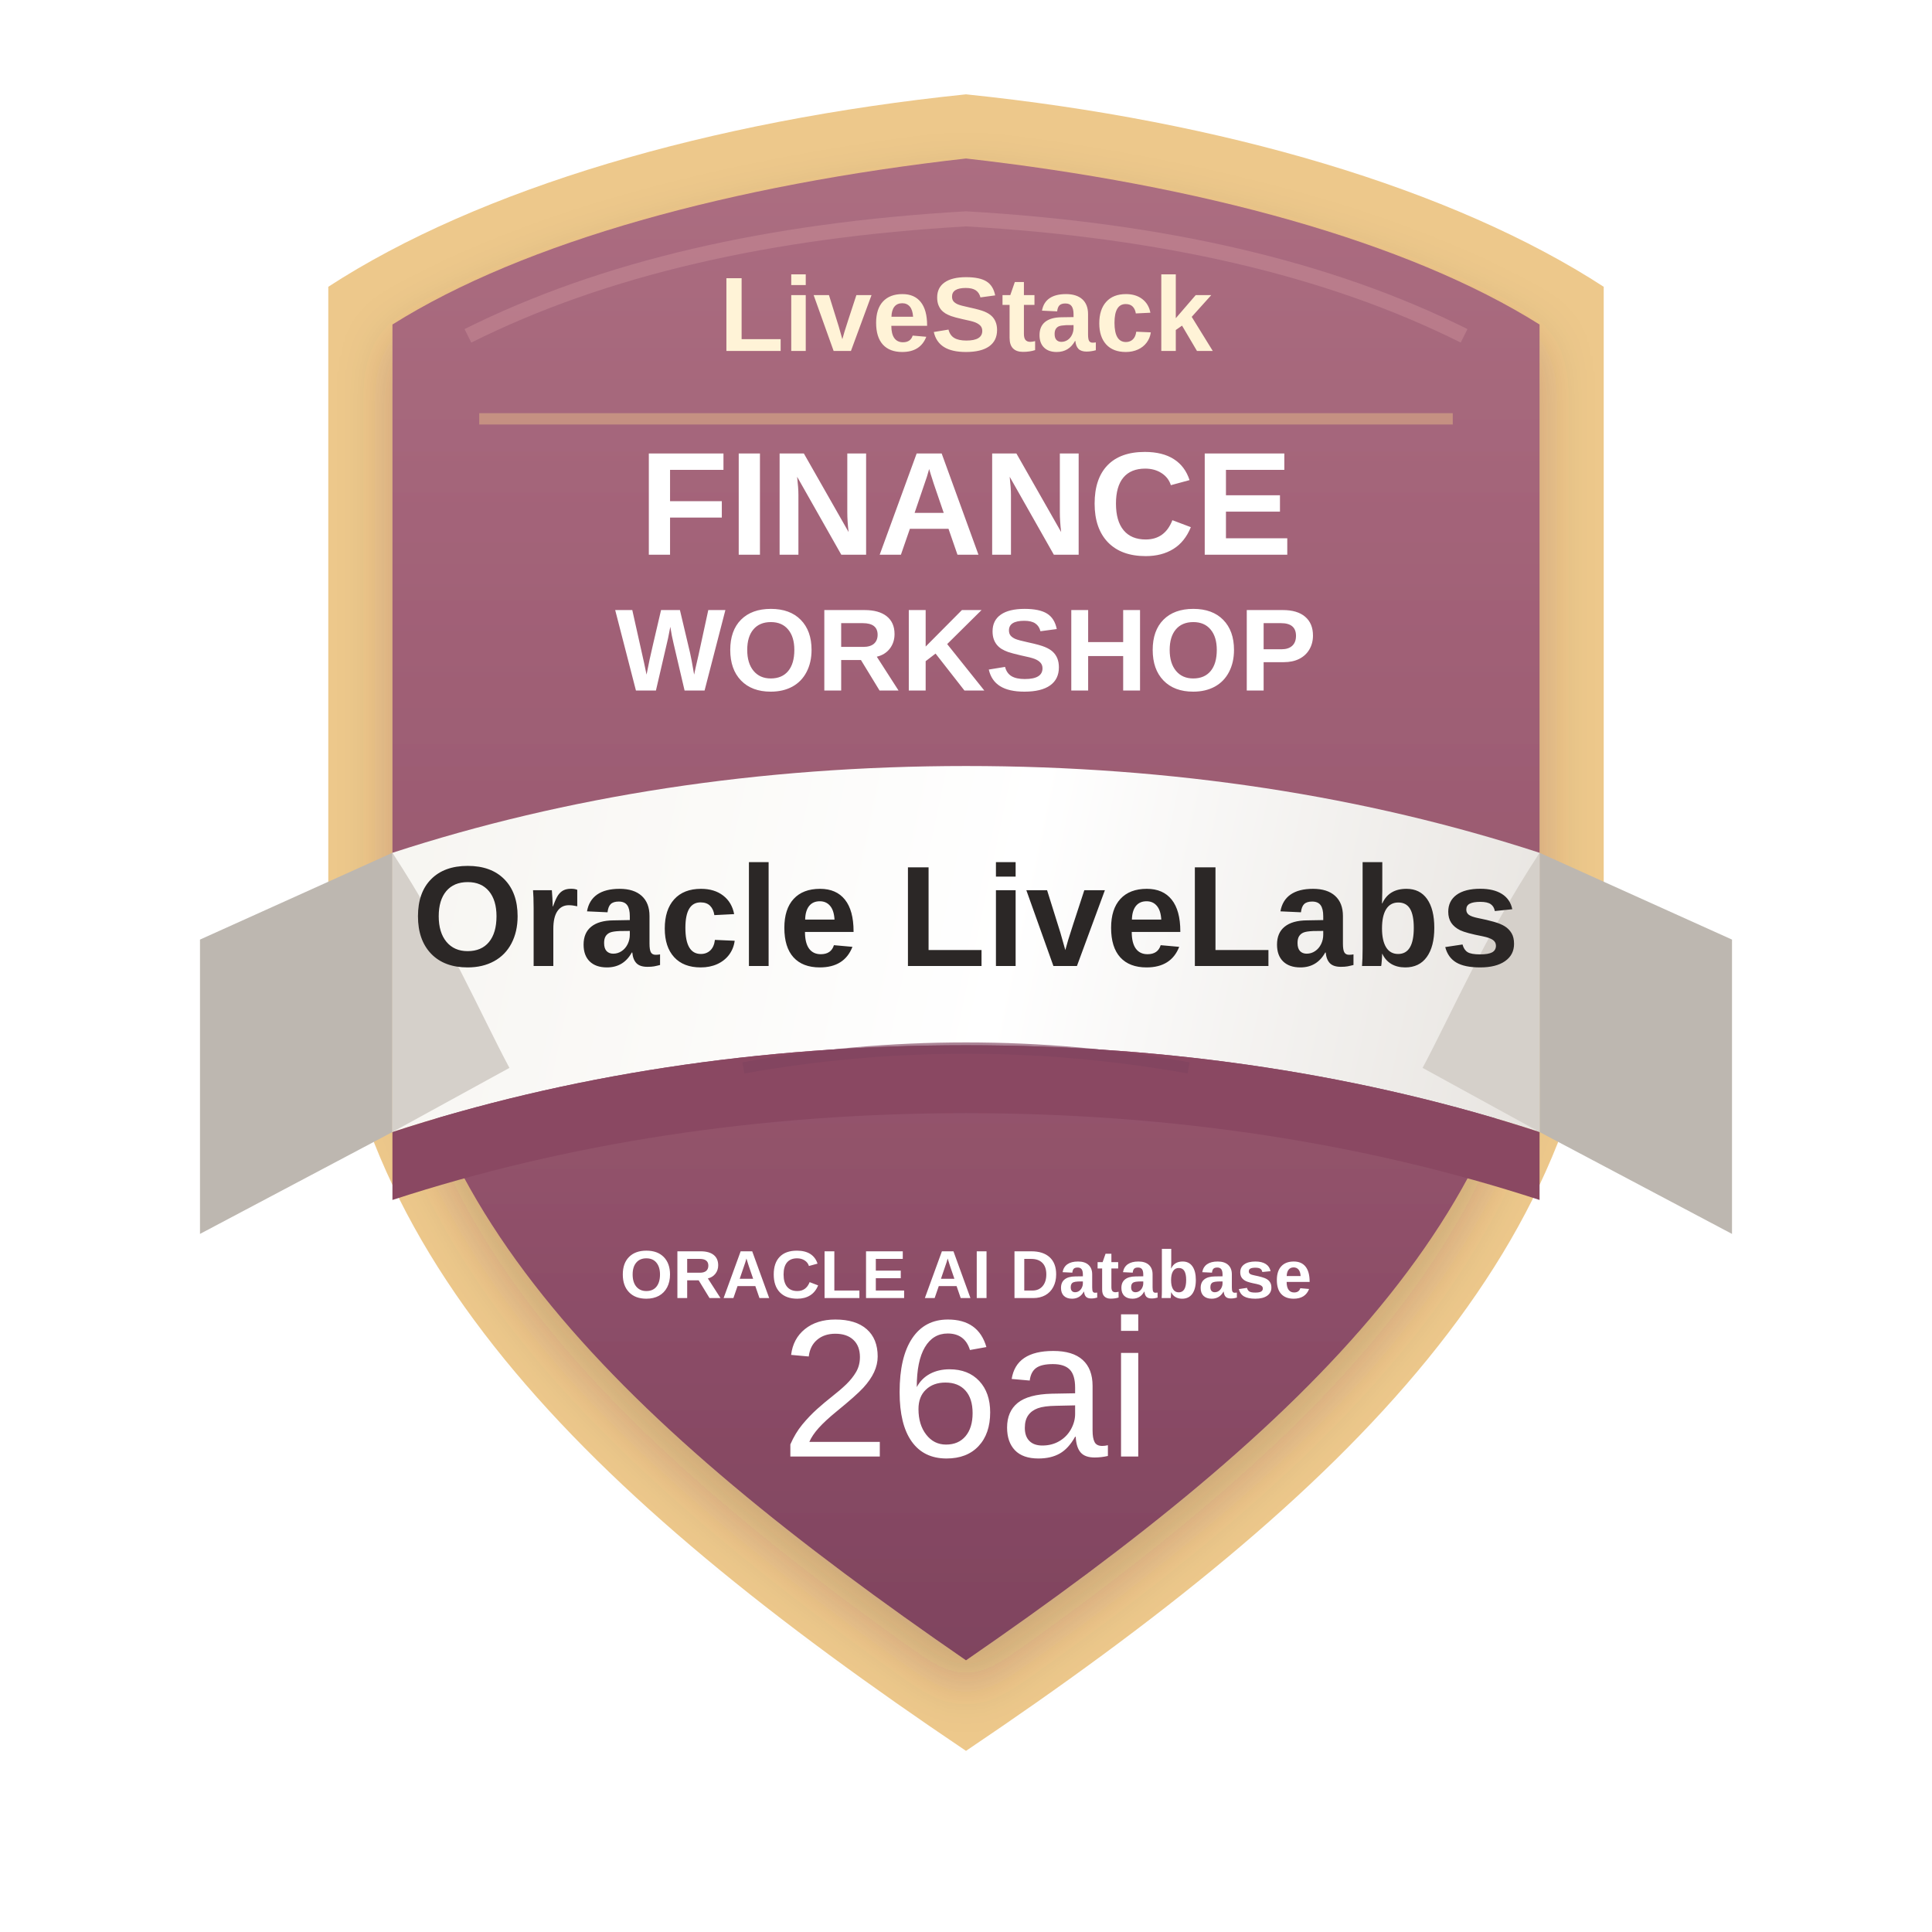
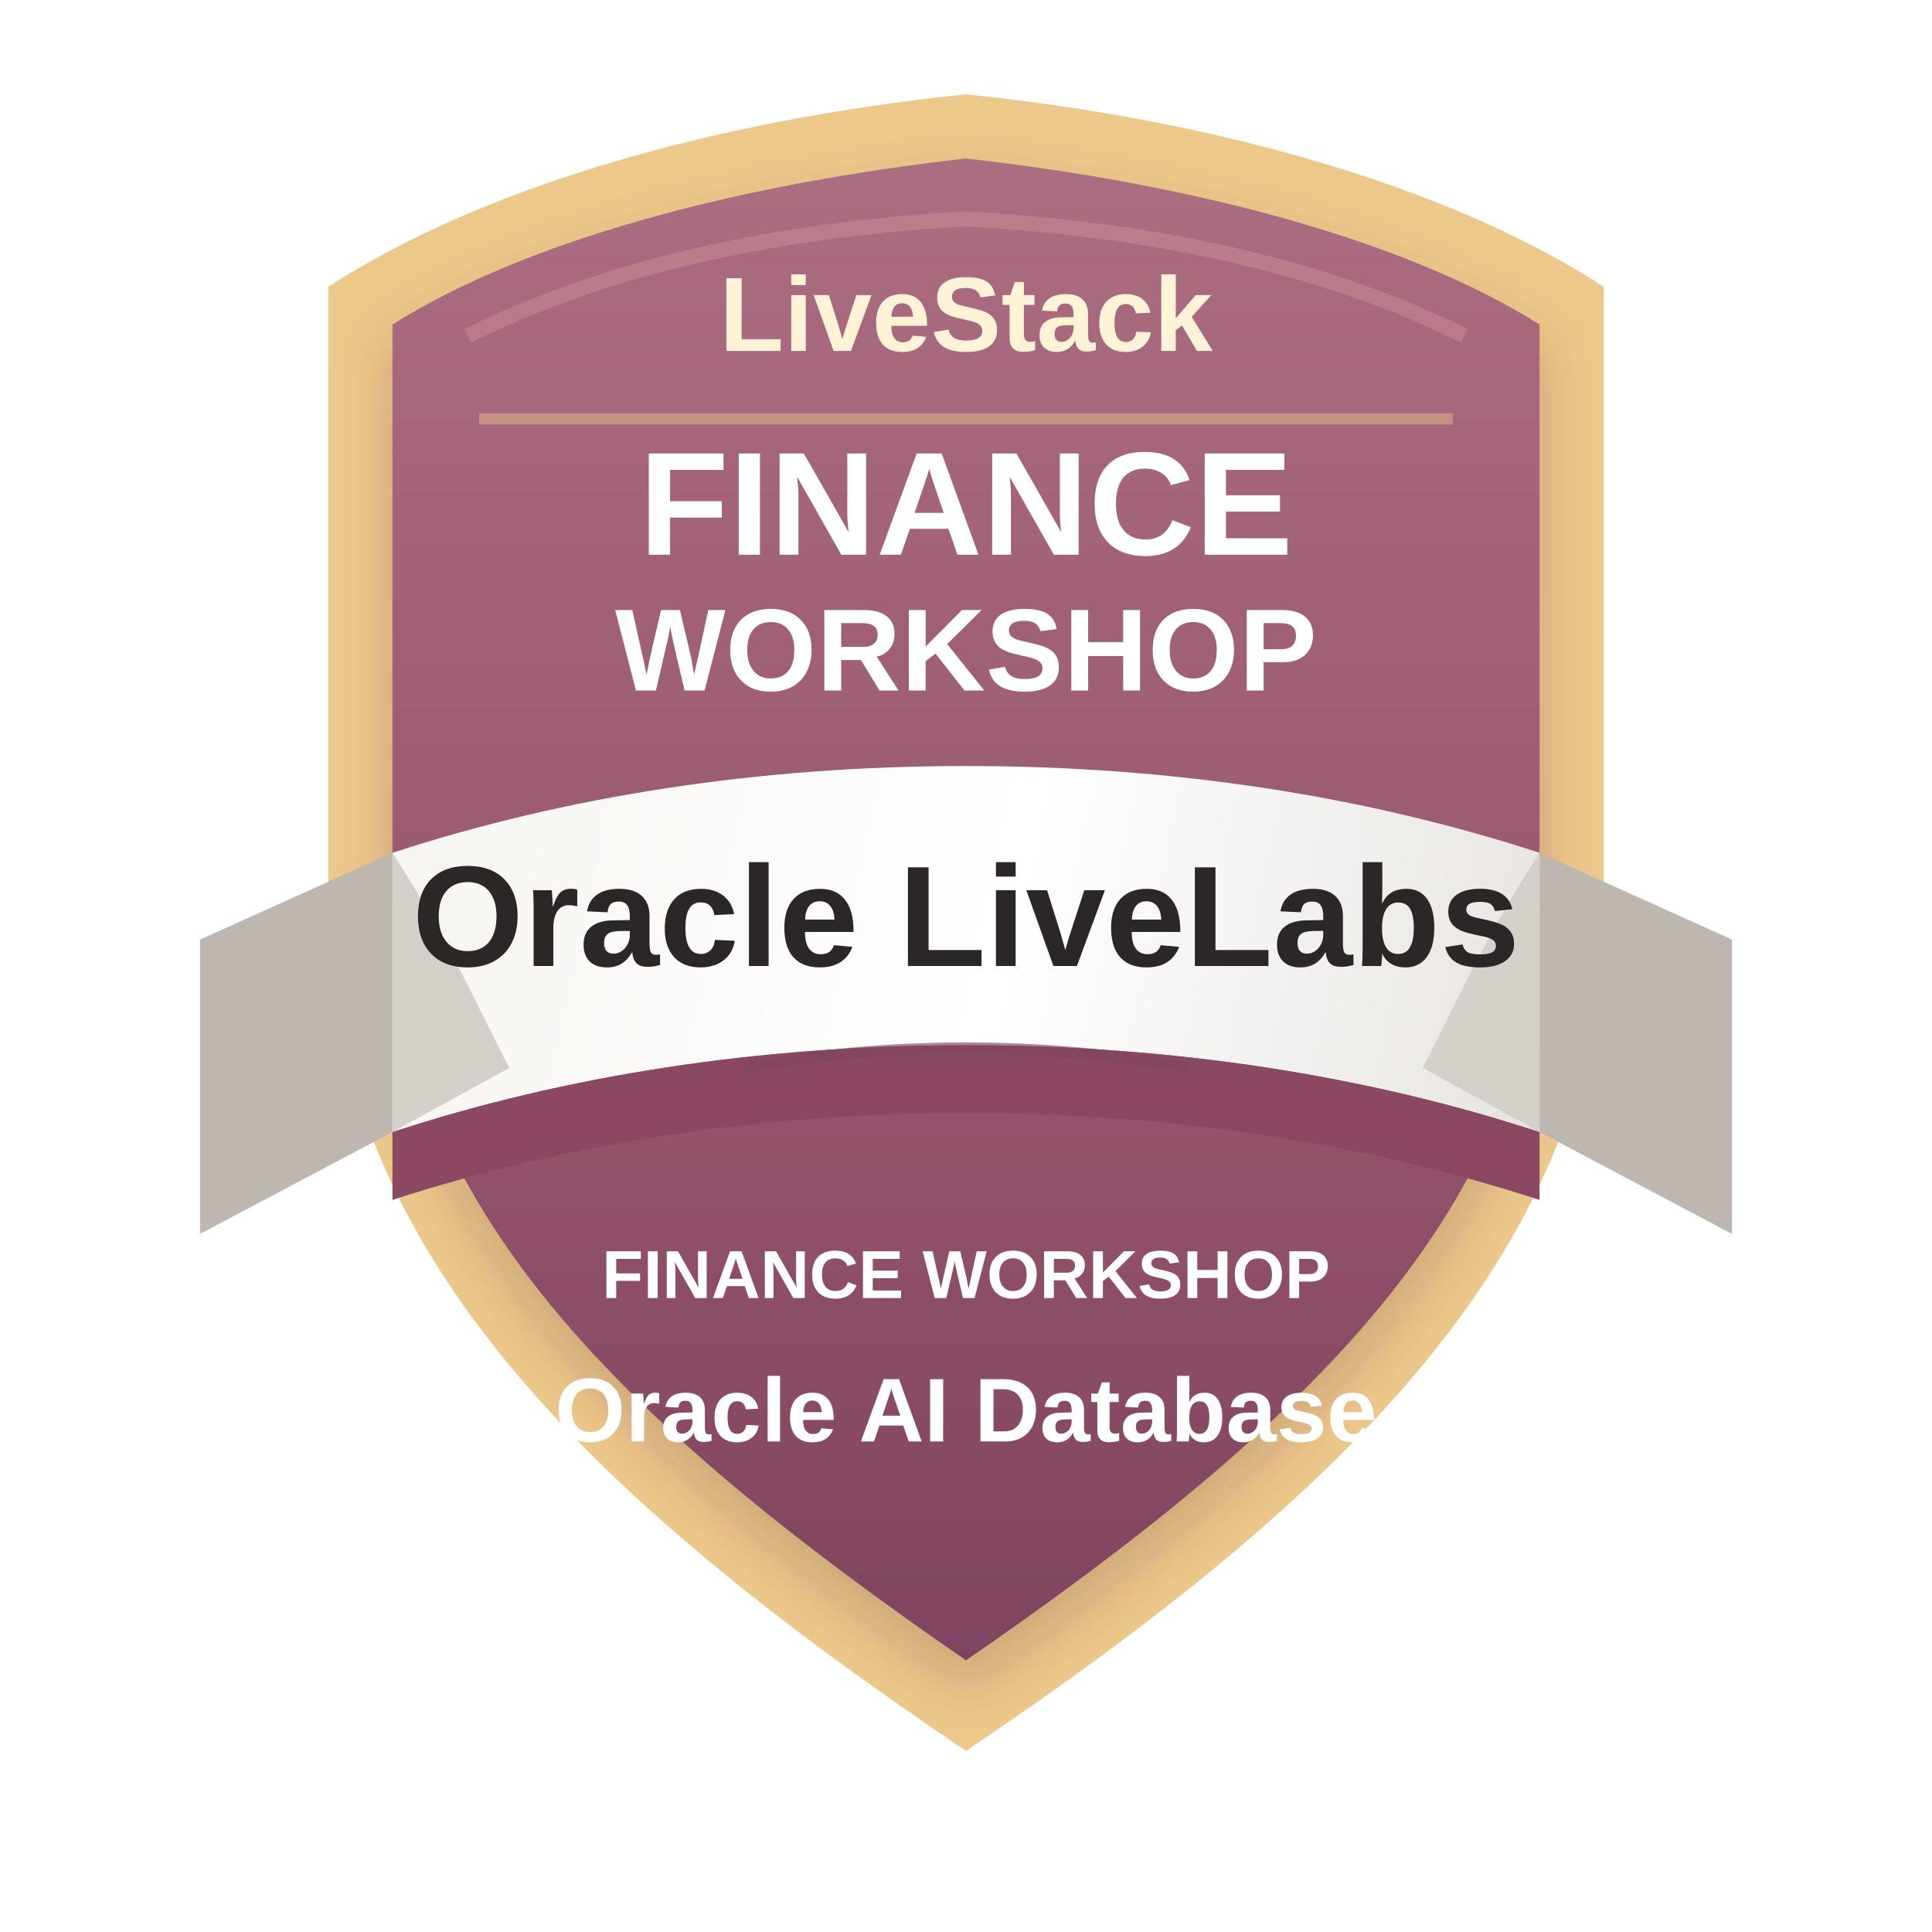
<svg xmlns="http://www.w3.org/2000/svg" width="512" height="512" viewBox="0 0 512 512" role="img" aria-labelledby="title desc">
  <defs>
    <linearGradient id="shieldFill" x1="256" y1="30" x2="256" y2="442" gradientUnits="userSpaceOnUse">
      <stop offset="0" stop-color="#ad6f82" />
      <stop offset="0.58" stop-color="#97566e" />
      <stop offset="1" stop-color="#7f435f" />
    </linearGradient>
    <linearGradient id="ribbonFill" x1="70" y1="191" x2="442" y2="269" gradientUnits="userSpaceOnUse">
      <stop offset="0" stop-color="#f5f3ee" />
      <stop offset="0.54" stop-color="#ffffff" />
      <stop offset="1" stop-color="#e3dfda" />
    </linearGradient>
    <filter id="softShadow" x="-12%" y="-12%" width="124%" height="124%">
      <feDropShadow dx="0" dy="7" stdDeviation="7" flood-color="#4c2938" flood-opacity="0.22" />
    </filter>
  </defs>
  <rect width="512" height="512" fill="#ffffff" />
  <path d="M256 25            C324 32 385 50 425 76            L425 239            C425 330 357 396 256 464            C155 396 87 330 87 239            L87 76            C127 50 188 32 256 25Z" fill="#edc88b" />
  <path d="M256 42            C318 49 373 64 408 86            L408 239            C408 319 346 378 256 440            C166 378 104 319 104 239            L104 86            C139 64 194 49 256 42Z" fill="url(#shieldFill)" filter="url(#softShadow)" />
  <path d="M124 89 C160 71 204 61 256 58 C308 61 352 71 388 89" fill="none" stroke="#c68a96" stroke-width="4" opacity="0.55" />
  <path d="M127 111 H385" stroke="#eac48a" stroke-width="3" opacity="0.45" />
  <text x="256" y="93" text-anchor="middle" font-family="Arial, Helvetica, sans-serif" font-size="28" font-weight="700" fill="#fff3d7">LiveStack</text>
  <text x="256" y="147" text-anchor="middle" font-family="Arial, Helvetica, sans-serif" font-size="39" font-weight="900" fill="#ffffff">FINANCE</text>
  <text x="256" y="183" text-anchor="middle" font-family="Arial, Helvetica, sans-serif" font-size="31" font-weight="900" fill="#ffffff">WORKSHOP</text>
  <path d="M53 249 L104 226 L104 300 L53 327Z" fill="#bdb7b0" />
  <path d="M459 249 L408 226 L408 300 L459 327Z" fill="#bdb7b0" />
  <path d="M104 226 C150 211 201 203 256 203 C311 203 362 211 408 226            L408 300 C362 285 311 277 256 277 C201 277 150 285 104 300Z" fill="url(#ribbonFill)" />
  <path d="M104 300 C150 285 201 277 256 277 C311 277 362 285 408 300            L408 318 C362 303 311 295 256 295 C201 295 150 303 104 318Z" fill="#8a4862" />
  <path d="M104 226 L104 300 L135 283 C127 268 119 249 104 226Z" fill="#d5d0ca" />
  <path d="M408 226 L408 300 L377 283 C385 268 393 249 408 226Z" fill="#d5d0ca" />
  <text x="256" y="256" text-anchor="middle" font-family="Arial, Helvetica, sans-serif" font-size="38" font-weight="900" fill="#2b2726">Oracle LiveLabs</text>
  <path d="M197 283 C236 276 276 276 315 283" fill="none" stroke="#7f435f" stroke-width="3" opacity="0.65" />
-   <text x="256" y="344" text-anchor="middle" font-family="Arial, Helvetica, sans-serif" font-size="18" font-weight="800" fill="#ffffff">ORACLE AI Database</text>
-   <text x="256" y="386" text-anchor="middle" font-family="Arial, Helvetica, sans-serif" font-size="52" font-weight="400" fill="#ffffff">26ai</text>
+   <text x="256" y="344" text-anchor="middle" font-family="Arial, Helvetica, sans-serif" font-size="18" font-weight="800" fill="#ffffff">FINANCE WORKSHOP</text>
+   <text x="256" y="382" text-anchor="middle" font-family="Arial, Helvetica, sans-serif" font-size="24" font-weight="700" fill="#ffffff">Oracle AI Database</text>
</svg>
